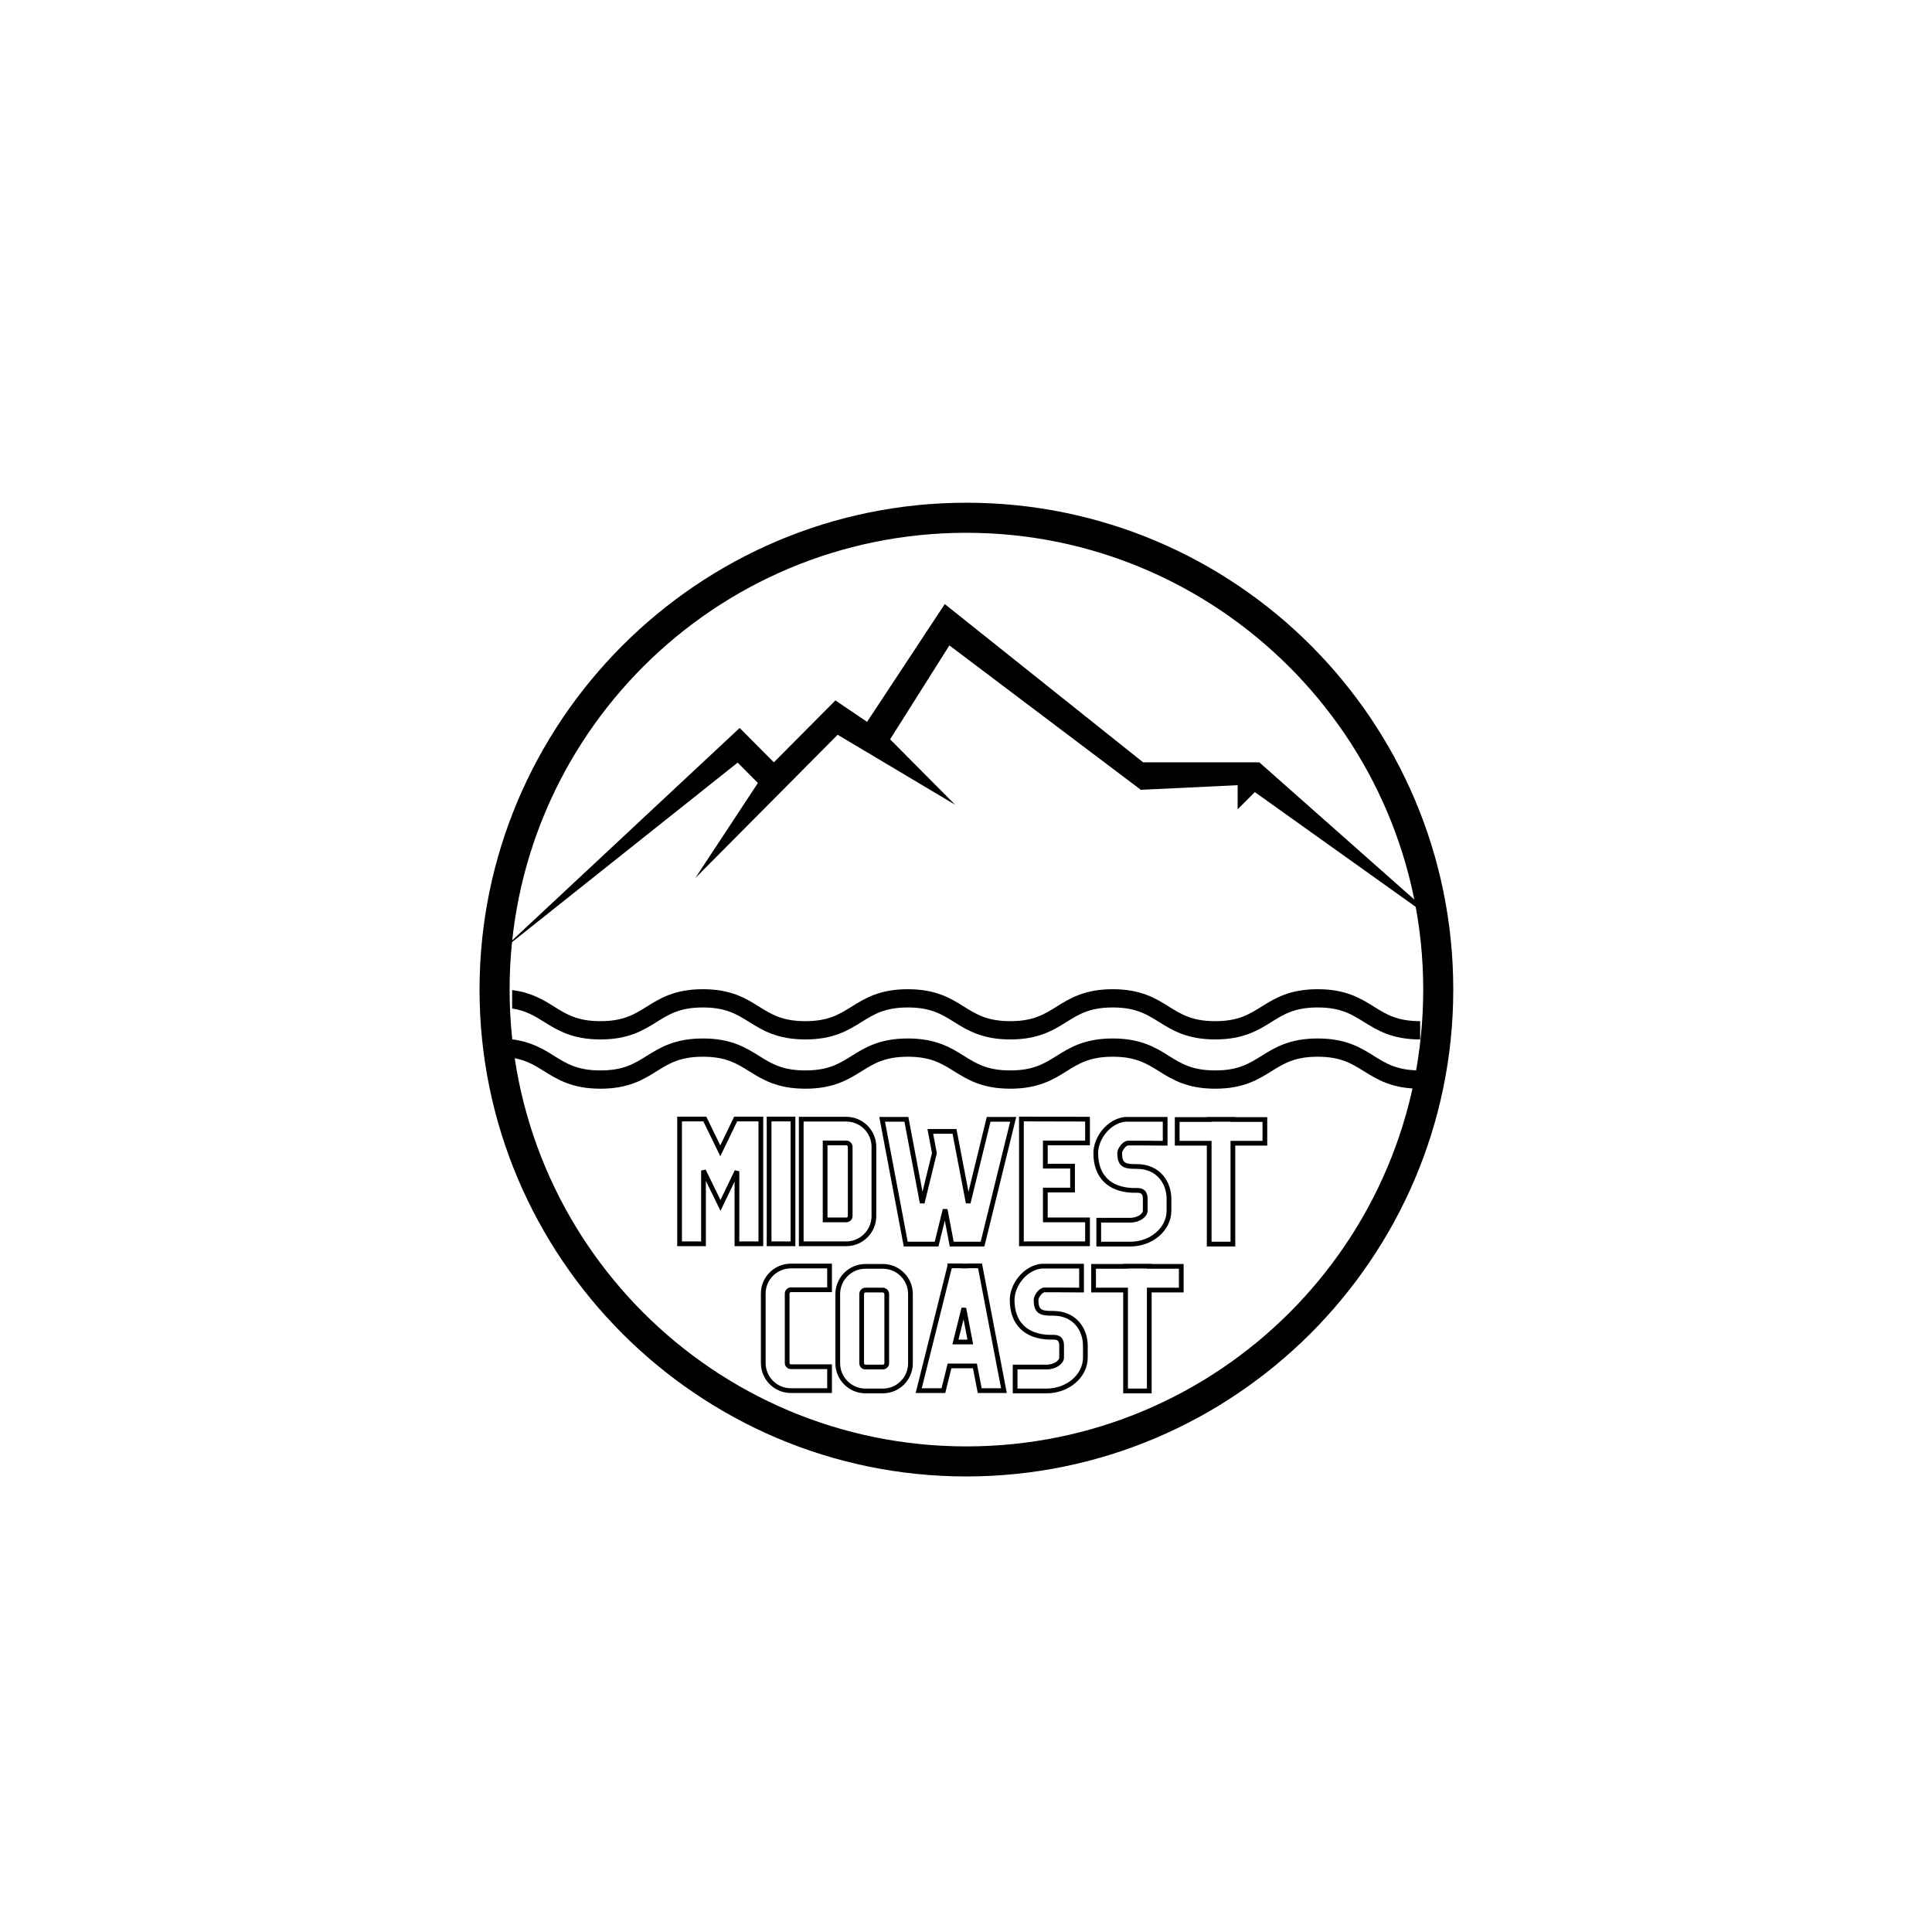
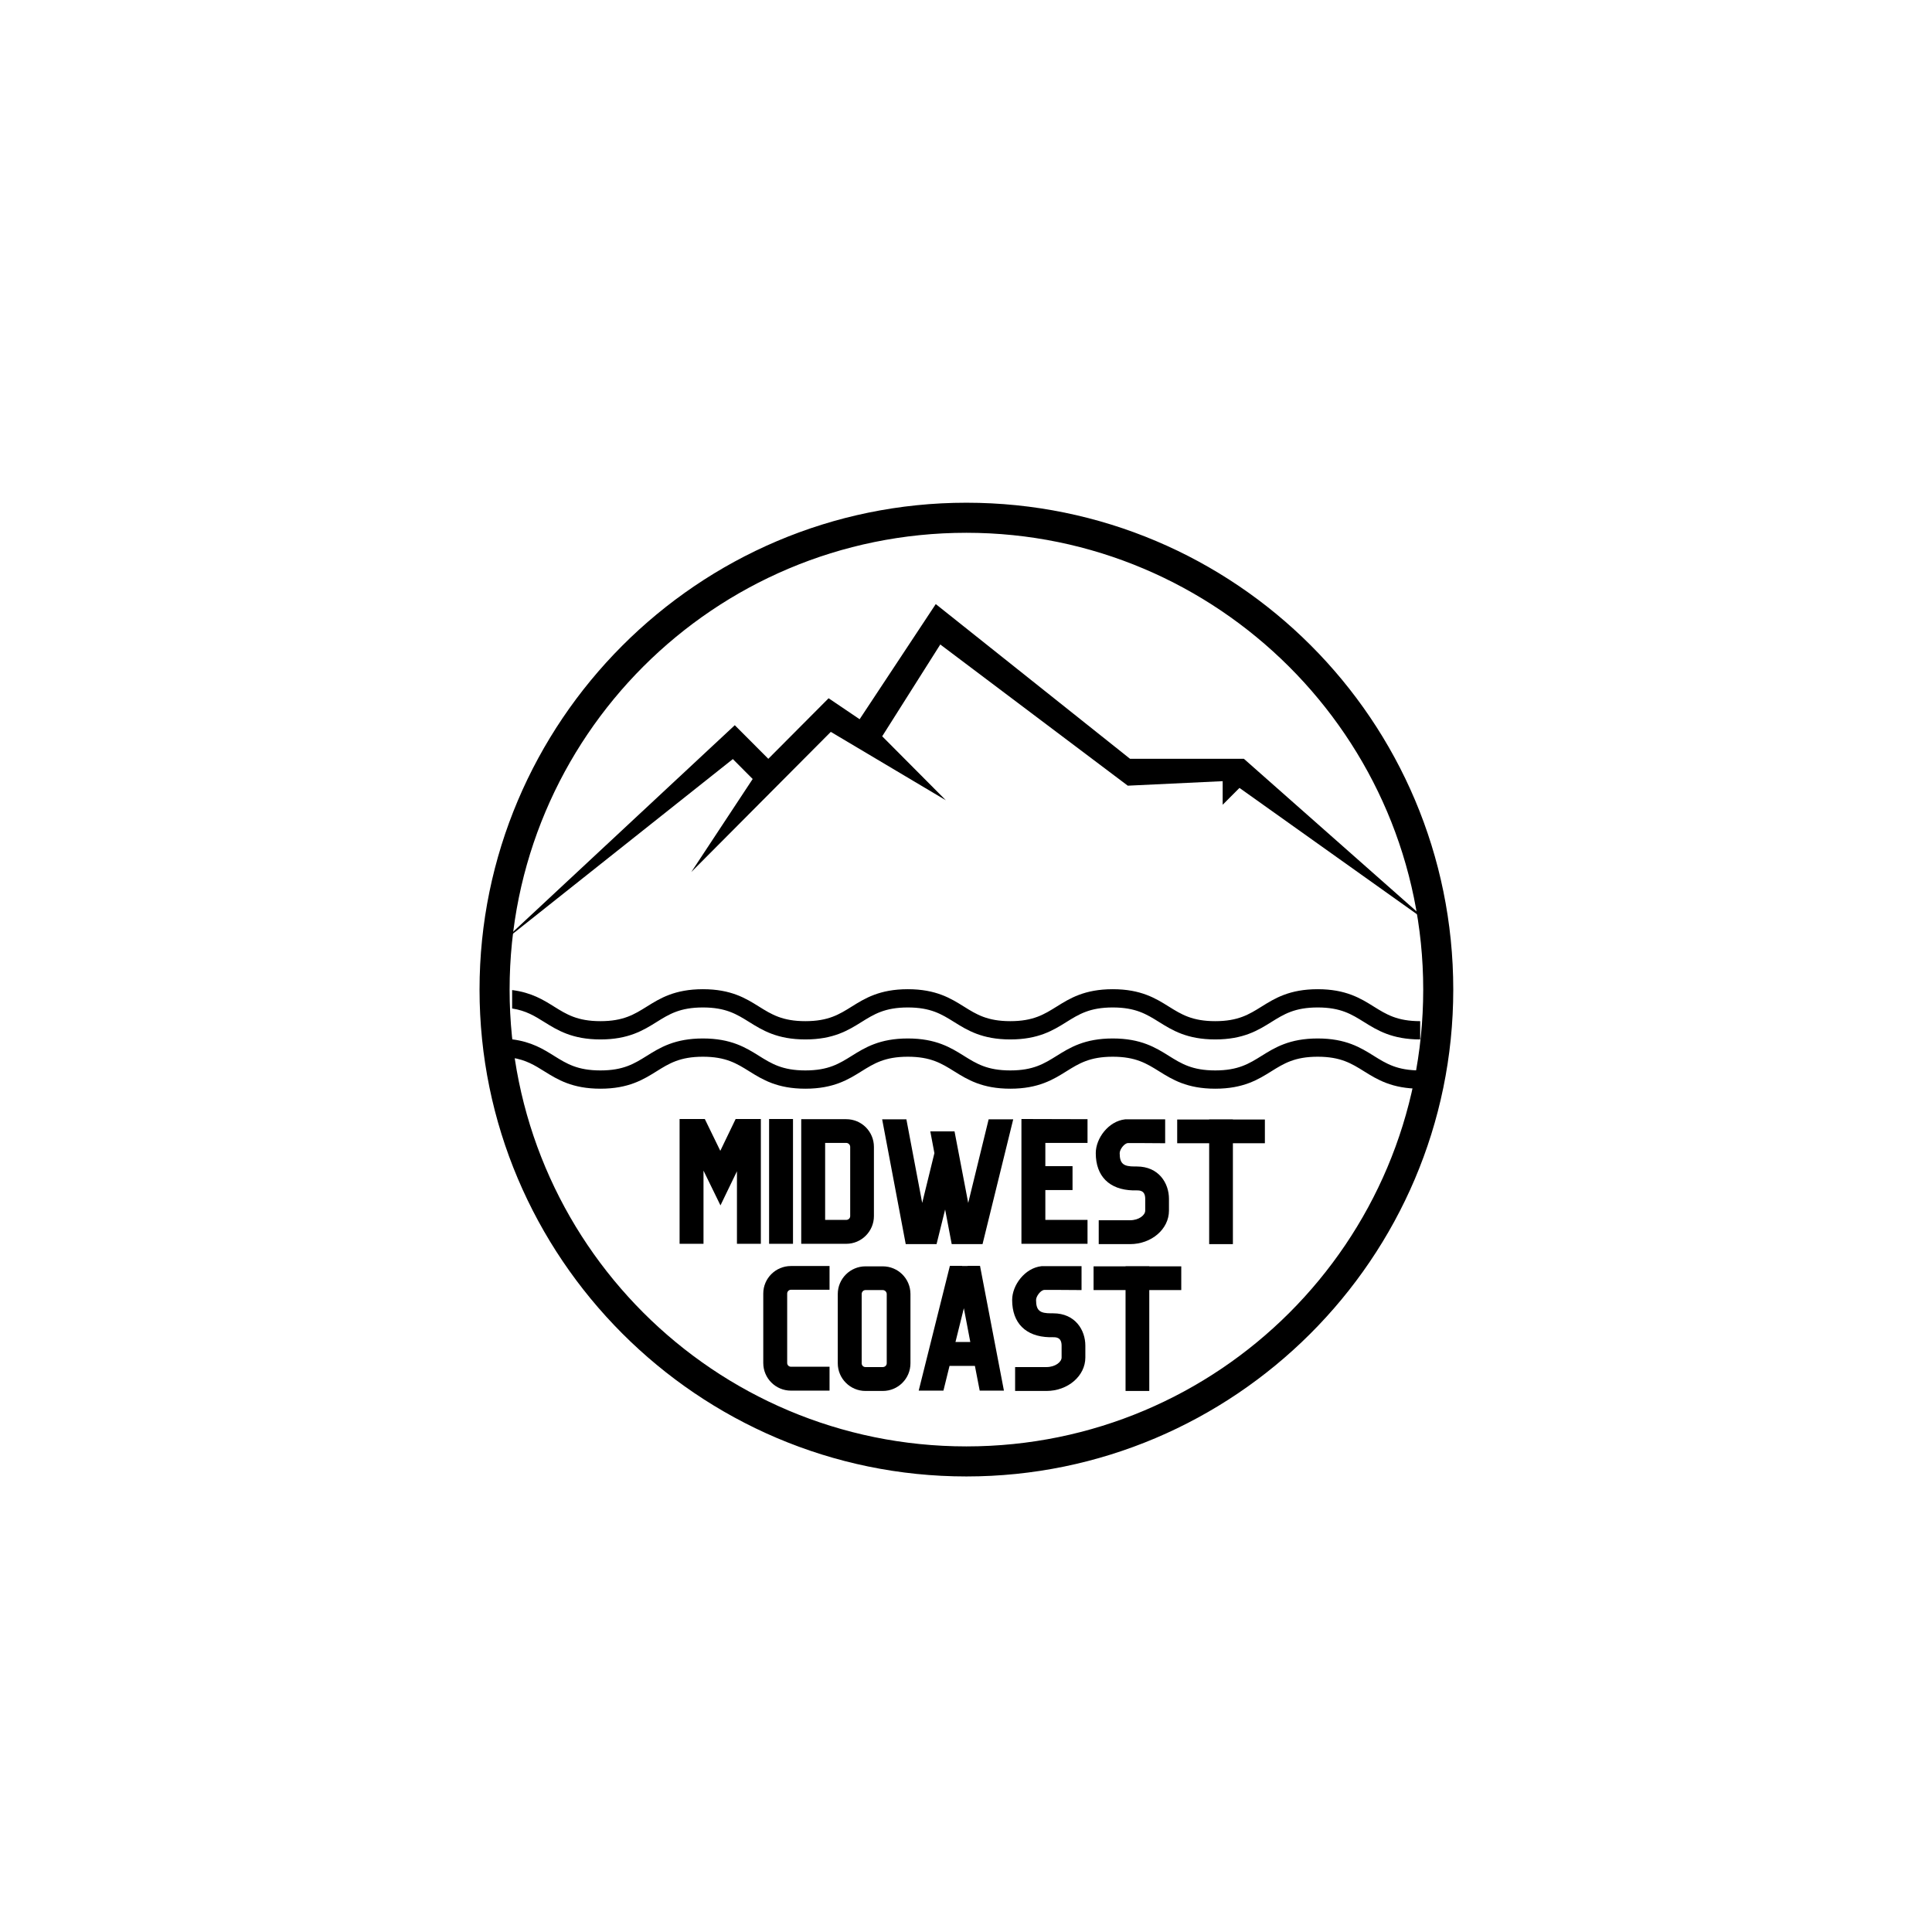
<svg xmlns="http://www.w3.org/2000/svg" width="500" zoomAndPan="magnify" viewBox="0 0 375 375" height="500" preserveAspectRatio="xMidYMid meet" version="1.0">
  <defs>
-     <clipPath id="8ab18bbe32">
+     <g />
+     <clipPath id="cca30b0053">
      <path d="M 93.078 97.578 L 282.078 97.578 L 282.078 286.578 L 93.078 286.578 Z M 93.078 97.578 " clip-rule="nonzero" />
    </clipPath>
-     <clipPath id="0740ac82a8">
-       <path d="M 97.109 117.227 L 281.609 117.227 L 281.609 184.727 L 97.109 184.727 Z M 97.109 117.227 " clip-rule="nonzero" />
-     </clipPath>
-     <clipPath id="1ab14a63ba">
+     <clipPath id="f531c4ea8d">
      <path d="M 99 201.562 L 276 201.562 L 276 211.312 L 99 211.312 Z M 99 201.562 " clip-rule="nonzero" />
    </clipPath>
-     <clipPath id="1b542413f5">
+     <clipPath id="7d36fa07e1">
      <path d="M 99 192 L 276 192 L 276 201.75 L 99 201.75 Z M 99 192 " clip-rule="nonzero" />
+     </clipPath>
+     <clipPath id="af6b5e6189">
+       <path d="M 97.109 117.227 L 277.859 117.227 L 277.859 183.227 L 97.109 183.227 Z M 97.109 117.227 " clip-rule="nonzero" />
    </clipPath>
  </defs>
  <rect x="-37.5" width="450" fill="#ffffff" y="-37.5" height="450" fill-opacity="1" />
  <rect x="-37.5" width="450" fill="#ffffff" y="-37.5" height="450" fill-opacity="1" />
-   <g clip-path="url(#8ab18bbe32)">
+   <rect x="-37.5" width="450" fill="#ffffff" y="-37.5" height="450" fill-opacity="1" />
+   <g clip-path="url(#cca30b0053)">
    <path fill="#000000" d="M 187.578 286.578 C 135.371 286.578 93.078 243.996 93.078 192.078 C 93.078 140.164 135.371 97.578 187.578 97.578 C 239.789 97.578 282.078 139.871 282.078 192.078 C 282.078 244.289 239.496 286.578 187.578 286.578 Z M 187.578 103.414 C 138.578 103.414 98.914 143.078 98.914 192.078 C 98.914 241.078 138.578 280.746 187.578 280.746 C 236.578 280.746 276.246 241.078 276.246 192.078 C 276.246 143.078 236.289 103.414 187.578 103.414 Z M 187.578 103.414 " fill-opacity="1" fill-rule="nonzero" />
  </g>
-   <g clip-path="url(#0740ac82a8)">
-     <path fill="#000000" d="M 97.109 184.676 L 143.566 141.297 L 150.207 147.969 L 162.152 135.949 L 168.297 140.113 L 183.379 117.254 L 221.879 147.969 L 244.434 147.969 L 281.609 180.883 L 243.559 153.746 L 240.227 157.09 L 240.227 152.406 L 221.43 153.301 L 184.277 125.273 L 172.77 143.5 L 185.383 156.195 L 162.59 142.617 L 134.949 170.441 L 147.109 151.977 L 143.184 148.02 Z M 97.109 184.676 " fill-opacity="1" fill-rule="nonzero" />
-   </g>
-   <g clip-path="url(#1ab14a63ba)">
+   <g clip-path="url(#f531c4ea8d)">
    <path fill="#000000" d="M 266.648 204.938 C 264.113 203.355 261.246 201.566 255.766 201.566 C 250.281 201.566 247.414 203.355 244.879 204.938 C 242.441 206.457 240.336 207.77 235.875 207.77 C 231.41 207.77 229.305 206.457 226.867 204.938 C 224.336 203.355 221.465 201.566 215.984 201.566 C 210.504 201.566 207.637 203.355 205.102 204.938 C 202.664 206.457 200.562 207.77 196.098 207.77 C 191.633 207.77 189.527 206.457 187.094 204.938 C 184.559 203.355 181.688 201.566 176.207 201.566 C 170.73 201.566 167.859 203.355 165.324 204.938 C 162.891 206.457 160.785 207.77 156.32 207.77 C 151.859 207.77 149.754 206.457 147.316 204.938 C 144.785 203.355 141.914 201.566 136.434 201.566 C 130.953 201.566 128.082 203.355 125.551 204.938 C 123.113 206.457 121.008 207.77 116.547 207.77 C 112.082 207.77 109.977 206.457 107.539 204.938 C 105.469 203.645 103.172 202.211 99.406 201.734 L 99.406 205.309 C 102.109 205.73 103.789 206.777 105.66 207.945 C 108.195 209.523 111.066 211.316 116.547 211.316 C 122.027 211.316 124.895 209.523 127.43 207.945 C 129.863 206.426 131.969 205.109 136.434 205.109 C 140.898 205.109 143 206.426 145.438 207.945 C 147.973 209.523 150.84 211.316 156.32 211.316 C 161.801 211.316 164.672 209.523 167.203 207.945 C 169.641 206.426 171.746 205.109 176.207 205.109 C 180.672 205.109 182.777 206.426 185.215 207.945 C 187.746 209.523 190.617 211.316 196.098 211.316 C 201.578 211.316 204.449 209.523 206.98 207.945 C 209.418 206.426 211.52 205.109 215.984 205.109 C 220.449 205.109 222.555 206.426 224.992 207.945 C 227.523 209.523 230.395 211.316 235.875 211.316 C 241.355 211.316 244.227 209.523 246.758 207.945 C 249.195 206.426 251.301 205.109 255.766 205.109 C 260.227 205.109 262.332 206.426 264.77 207.945 C 267.305 209.523 270.176 211.316 275.656 211.316 L 275.656 207.77 C 271.191 207.77 269.086 206.457 266.648 204.938 " fill-opacity="1" fill-rule="nonzero" />
  </g>
-   <g clip-path="url(#1b542413f5)">
+   <g clip-path="url(#7d36fa07e1)">
    <path fill="#000000" d="M 266.648 195.375 C 264.113 193.793 261.246 192.004 255.766 192.004 C 250.281 192.004 247.414 193.793 244.879 195.375 C 242.441 196.895 240.336 198.207 235.875 198.207 C 231.41 198.207 229.305 196.895 226.867 195.375 C 224.336 193.793 221.465 192.004 215.984 192.004 C 210.504 192.004 207.637 193.793 205.102 195.375 C 202.664 196.895 200.562 198.207 196.098 198.207 C 191.633 198.207 189.527 196.895 187.094 195.375 C 184.559 193.793 181.688 192.004 176.207 192.004 C 170.73 192.004 167.859 193.793 165.324 195.375 C 162.891 196.895 160.785 198.207 156.32 198.207 C 151.859 198.207 149.754 196.895 147.316 195.375 C 144.785 193.793 141.914 192.004 136.434 192.004 C 130.953 192.004 128.082 193.793 125.551 195.375 C 123.113 196.895 121.008 198.207 116.547 198.207 C 112.082 198.207 109.977 196.895 107.539 195.375 C 105.469 194.082 103.172 192.648 99.406 192.172 L 99.406 195.746 C 102.109 196.168 103.789 197.215 105.66 198.383 C 108.195 199.961 111.066 201.754 116.547 201.754 C 122.027 201.754 124.895 199.961 127.43 198.383 C 129.863 196.863 131.969 195.547 136.434 195.547 C 140.898 195.547 143 196.863 145.438 198.383 C 147.973 199.961 150.84 201.754 156.32 201.754 C 161.801 201.754 164.672 199.961 167.203 198.383 C 169.641 196.863 171.746 195.547 176.207 195.547 C 180.672 195.547 182.777 196.863 185.215 198.383 C 187.746 199.961 190.617 201.754 196.098 201.754 C 201.578 201.754 204.449 199.961 206.98 198.383 C 209.418 196.863 211.52 195.547 215.984 195.547 C 220.449 195.547 222.555 196.863 224.992 198.383 C 227.523 199.961 230.395 201.754 235.875 201.754 C 241.355 201.754 244.227 199.961 246.758 198.383 C 249.195 196.863 251.301 195.547 255.766 195.547 C 260.227 195.547 262.332 196.863 264.77 198.383 C 267.305 199.961 270.176 201.754 275.656 201.754 L 275.656 198.207 C 271.191 198.207 269.086 196.895 266.648 195.375 " fill-opacity="1" fill-rule="nonzero" />
  </g>
-   <path stroke-linecap="butt" transform="matrix(0.75, 0, 0, 0.75, 97.40798, 219.7025)" fill="none" stroke-linejoin="miter" d="M 60.508 -3.338 L 56.539 4.902 L 52.529 -3.338 L 45.998 -3.338 L 45.998 28.959 L 52.185 28.959 L 52.185 10.011 L 56.581 19.022 L 60.841 10.188 L 60.841 28.959 L 67.029 28.959 L 67.029 -3.338 Z M 75.347 -3.338 L 69.164 -3.338 L 69.164 28.959 L 75.347 28.959 Z M 89.123 -3.296 L 77.482 -3.296 L 77.482 28.959 L 89.123 28.959 C 93.091 28.959 96.289 25.72 96.289 21.792 L 96.289 3.871 C 96.289 -0.088 93.091 -3.296 89.123 -3.296 Z M 90.154 21.792 C 90.154 22.345 89.675 22.772 89.123 22.772 L 83.664 22.772 L 83.664 2.85 L 89.123 2.85 C 89.675 2.85 90.154 3.319 90.154 3.871 Z M 125.982 -3.254 L 120.69 18.376 L 117.149 -0.14 L 110.883 -0.14 L 111.946 5.496 L 108.789 18.376 L 104.696 -3.254 L 98.425 -3.254 L 104.529 29.042 L 112.508 29.042 L 114.722 20.084 L 116.43 29.042 L 124.399 29.042 L 132.336 -3.254 Z M 151.571 -3.296 L 134.466 -3.338 L 134.466 28.959 L 151.571 28.959 L 151.571 22.772 L 140.654 22.772 L 140.654 15.053 L 147.696 15.053 L 147.696 8.865 L 140.654 8.865 L 140.654 2.85 L 151.571 2.85 Z M 153.706 5.496 C 153.706 11.47 157.206 14.959 163.352 15.136 L 164.331 15.136 C 165.06 15.136 166.508 15.136 166.508 17.313 L 166.508 20.386 C 166.508 21.532 164.883 22.855 162.581 22.855 L 154.477 22.855 L 154.477 29.042 L 162.581 29.042 C 168.123 29.042 172.654 25.157 172.654 20.386 L 172.654 17.313 C 172.654 13.303 170.05 8.949 164.331 8.949 L 163.779 8.949 C 160.956 8.949 159.894 8.303 159.894 5.496 C 159.894 4.516 161.133 2.891 162.071 2.891 L 165.477 2.891 L 171.664 2.933 L 171.664 -3.254 L 161.3 -3.254 C 156.987 -2.786 153.706 1.652 153.706 5.496 Z M 174.779 -3.202 L 174.779 2.933 L 183.06 2.933 L 183.06 29.042 L 189.196 29.042 L 189.196 2.933 L 197.472 2.933 L 197.472 -3.202 L 189.196 -3.202 L 189.196 -3.254 L 183.06 -3.254 L 183.06 -3.202 Z M 174.779 -3.202 " stroke="#000000" stroke-width="1.227" stroke-opacity="1" stroke-miterlimit="4" />
-   <path stroke-linecap="butt" transform="matrix(0.75, 0, 0, 0.75, 97.40798, 219.7025)" fill="none" stroke-linejoin="miter" d="M 84.81 34.704 L 74.821 34.704 C 70.852 34.704 67.654 37.912 67.654 41.829 L 67.654 59.792 C 67.654 63.761 70.852 66.959 74.821 66.959 L 84.81 66.959 L 84.81 60.772 L 74.821 60.772 C 74.269 60.772 73.841 60.345 73.841 59.792 L 73.841 41.829 C 73.841 41.319 74.269 40.85 74.821 40.85 L 84.81 40.85 Z M 98.581 34.798 L 94.102 34.798 C 90.175 34.798 86.935 37.996 86.935 41.964 L 86.935 59.876 C 86.935 63.845 90.175 67.042 94.102 67.042 L 98.581 67.042 C 102.55 67.042 105.748 63.845 105.748 59.876 L 105.748 41.964 C 105.748 37.996 102.55 34.798 98.581 34.798 Z M 99.612 59.876 C 99.612 60.428 99.133 60.855 98.581 60.855 L 94.102 60.855 C 93.55 60.855 93.123 60.428 93.123 59.876 L 93.123 41.964 C 93.123 41.402 93.55 40.933 94.102 40.933 L 98.581 40.933 C 99.133 40.933 99.612 41.402 99.612 41.964 Z M 115.857 60.563 L 122.43 60.563 L 123.67 66.959 L 129.94 66.959 L 123.753 34.662 L 120.597 34.662 L 120.503 34.704 L 119.138 34.704 L 119.097 34.662 L 115.94 34.662 L 115.94 34.704 L 107.883 66.959 L 114.274 66.959 Z M 119.565 45.626 L 121.232 54.376 L 117.388 54.376 Z M 132.065 43.496 C 132.065 49.47 135.565 52.959 141.711 53.136 L 142.69 53.136 C 143.42 53.136 144.867 53.136 144.867 55.313 L 144.867 58.386 C 144.867 59.532 143.242 60.855 140.94 60.855 L 132.836 60.855 L 132.836 67.042 L 140.94 67.042 C 146.482 67.042 151.013 63.157 151.013 58.386 L 151.013 55.313 C 151.013 51.303 148.409 46.949 142.69 46.949 L 142.138 46.949 C 139.315 46.949 138.253 46.303 138.253 43.496 C 138.253 42.516 139.492 40.891 140.43 40.891 L 143.836 40.891 L 150.024 40.933 L 150.024 34.746 L 139.659 34.746 C 135.347 35.214 132.065 39.652 132.065 43.496 Z M 153.138 34.798 L 153.138 40.933 L 161.42 40.933 L 161.42 67.042 L 167.555 67.042 L 167.555 40.933 L 175.831 40.933 L 175.831 34.798 L 167.555 34.798 L 167.555 34.746 L 161.42 34.746 L 161.42 34.798 Z M 153.138 34.798 " stroke="#000000" stroke-width="1.227" stroke-opacity="1" stroke-miterlimit="4" />
+   <g fill="#000000" fill-opacity="1">
+     <g transform="translate(131.908, 241.4527)">
+       <g>
+         <path d="M 10.879 -24.254 L 7.902 -18.078 L 4.895 -24.254 L 0 -24.254 L 0 -0.031 L 4.641 -0.031 L 4.641 -14.238 L 7.934 -7.488 L 11.133 -14.109 L 11.133 -0.031 L 15.773 -0.031 L 15.773 -24.254 Z M 10.879 -24.254 " />
+       </g>
+     </g>
+   </g>
+   <g fill="#000000" fill-opacity="1">
+     <g transform="translate(149.2797, 241.4527)">
+       <g>
+         <path d="M 4.641 -24.254 L 0 -24.254 L 0 -0.031 L 4.641 -0.031 Z M 4.641 -24.254 " />
+       </g>
+     </g>
+   </g>
+   <g fill="#000000" fill-opacity="1">
+     <g transform="translate(155.5182, 241.4527)">
+       <g>
+         <path d="M 8.734 -24.219 L 0 -24.219 L 0 -0.031 L 8.734 -0.031 C 11.711 -0.031 14.109 -2.465 14.109 -5.406 L 14.109 -18.844 C 14.109 -21.82 11.711 -24.219 8.734 -24.219 Z M 9.504 -5.406 C 9.504 -4.992 9.152 -4.672 8.734 -4.672 L 4.641 -4.672 L 4.641 -19.613 L 8.734 -19.613 C 9.152 -19.613 9.504 -19.262 9.504 -18.844 Z M 9.504 -5.406 " />
+       </g>
+     </g>
+   </g>
+   <g fill="#000000" fill-opacity="1">
+     <g transform="translate(171.2263, 241.4527)">
+       <g>
+         <path d="M 20.668 -24.188 L 16.703 -7.965 L 14.047 -21.852 L 9.344 -21.852 L 10.141 -17.629 L 7.773 -7.965 L 4.703 -24.188 L 0 -24.188 L 4.574 0.031 L 10.559 0.031 L 12.223 -6.688 L 13.5 0.031 L 19.484 0.031 L 25.438 -24.188 Z M 20.668 -24.188 " />
+       </g>
+     </g>
+   </g>
+   <g fill="#000000" fill-opacity="1">
+     <g transform="translate(198.2597, 241.4527)">
+       <g>
+         <path d="M 12.828 -24.219 L 0 -24.254 L 0 -0.031 L 12.828 -0.031 L 12.828 -4.672 L 4.641 -4.672 L 4.641 -10.461 L 9.918 -10.461 L 9.918 -15.102 L 4.641 -15.102 L 4.641 -19.613 L 12.828 -19.613 Z M 12.828 -24.219 " />
+       </g>
+     </g>
+   </g>
+   <g fill="#000000" fill-opacity="1">
+     <g transform="translate(212.6881, 241.4527)">
+       <g>
+         <path d="M 0 -17.629 C 0 -13.148 2.625 -10.527 7.23 -10.398 L 7.965 -10.398 C 8.512 -10.398 9.598 -10.398 9.598 -8.766 L 9.598 -6.465 C 9.598 -5.598 8.383 -4.605 6.656 -4.605 L 0.574 -4.605 L 0.574 0.031 L 6.656 0.031 C 10.812 0.031 14.207 -2.879 14.207 -6.465 L 14.207 -8.766 C 14.207 -11.773 12.254 -15.039 7.965 -15.039 L 7.551 -15.039 C 5.438 -15.039 4.641 -15.516 4.641 -17.629 C 4.641 -18.363 5.566 -19.582 6.27 -19.582 L 8.832 -19.582 L 13.469 -19.551 L 13.469 -24.188 L 5.695 -24.188 C 2.465 -23.836 0 -20.508 0 -17.629 Z M 0 -17.629 " />
+       </g>
+     </g>
+   </g>
+   <g fill="#000000" fill-opacity="1">
+     <g transform="translate(228.4922, 241.4527)">
+       <g>
+         <path d="M 0 -24.156 L 0 -19.551 L 6.207 -19.551 L 6.207 0.031 L 10.812 0.031 L 10.812 -19.551 L 17.02 -19.551 L 17.02 -24.156 L 10.812 -24.156 L 10.812 -24.188 L 6.207 -24.188 L 6.207 -24.156 Z M 0 -24.156 " />
+       </g>
+     </g>
+   </g>
+   <g fill="#000000" fill-opacity="1">
+     <g transform="translate(148.1502, 269.9527)">
+       <g>
+         <path d="M 12.863 -24.219 L 5.375 -24.219 C 2.398 -24.219 0 -21.82 0 -18.879 L 0 -5.406 C 0 -2.43 2.398 -0.031 5.375 -0.031 L 12.863 -0.031 L 12.863 -4.672 L 5.375 -4.672 C 4.961 -4.672 4.641 -4.992 4.641 -5.406 L 4.641 -18.879 C 4.641 -19.262 4.961 -19.613 5.375 -19.613 L 12.863 -19.613 Z M 12.863 -24.219 " />
+       </g>
+     </g>
+   </g>
+   <g fill="#000000" fill-opacity="1">
+     <g transform="translate(162.6106, 269.9527)">
+       <g>
+         <path d="M 8.734 -24.156 L 5.375 -24.156 C 2.43 -24.156 0 -21.758 0 -18.781 L 0 -5.344 C 0 -2.367 2.43 0.031 5.375 0.031 L 8.734 0.031 C 11.711 0.031 14.109 -2.367 14.109 -5.344 L 14.109 -18.781 C 14.109 -21.758 11.711 -24.156 8.734 -24.156 Z M 9.504 -5.344 C 9.504 -4.926 9.152 -4.605 8.734 -4.605 L 5.375 -4.605 C 4.961 -4.605 4.641 -4.926 4.641 -5.344 L 4.641 -18.781 C 4.641 -19.195 4.961 -19.551 5.375 -19.551 L 8.734 -19.551 C 9.152 -19.551 9.504 -19.195 9.504 -18.781 Z M 9.504 -5.344 " />
+       </g>
+     </g>
+   </g>
+   <g fill="#000000" fill-opacity="1">
+     <g transform="translate(178.3187, 269.9527)">
+       <g>
+         <path d="M 5.984 -4.832 L 10.91 -4.832 L 11.84 -0.031 L 16.543 -0.031 L 11.902 -24.254 L 9.535 -24.254 L 9.469 -24.219 L 8.445 -24.219 L 8.414 -24.254 L 6.047 -24.254 L 6.047 -24.219 L 0 -0.031 L 4.801 -0.031 Z M 8.766 -16.031 L 10.016 -9.469 L 7.137 -9.469 Z M 8.766 -16.031 " />
+       </g>
+     </g>
+   </g>
+   <g fill="#000000" fill-opacity="1">
+     <g transform="translate(196.4583, 269.9527)">
+       <g>
+         <path d="M 0 -17.629 C 0 -13.148 2.625 -10.527 7.23 -10.398 L 7.965 -10.398 C 8.512 -10.398 9.598 -10.398 9.598 -8.766 L 9.598 -6.465 C 9.598 -5.598 8.383 -4.605 6.656 -4.605 L 0.574 -4.605 L 0.574 0.031 L 6.656 0.031 C 10.812 0.031 14.207 -2.879 14.207 -6.465 L 14.207 -8.766 C 14.207 -11.773 12.254 -15.039 7.965 -15.039 L 7.551 -15.039 C 5.438 -15.039 4.641 -15.516 4.641 -17.629 C 4.641 -18.363 5.566 -19.582 6.27 -19.582 L 8.832 -19.582 L 13.469 -19.551 L 13.469 -24.188 L 5.695 -24.188 C 2.465 -23.836 0 -20.508 0 -17.629 Z M 0 -17.629 " />
+       </g>
+     </g>
+   </g>
+   <g fill="#000000" fill-opacity="1">
+     <g transform="translate(212.2624, 269.9527)">
+       <g>
+         <path d="M 0 -24.156 L 0 -19.551 L 6.207 -19.551 L 6.207 0.031 L 10.812 0.031 L 10.812 -19.551 L 17.02 -19.551 L 17.02 -24.156 L 10.812 -24.156 L 10.812 -24.188 L 6.207 -24.188 L 6.207 -24.156 Z M 0 -24.156 " />
+       </g>
+     </g>
+   </g>
+   <g clip-path="url(#af6b5e6189)">
+     <path fill="#000000" d="M 97.109 183.176 L 142.621 140.762 L 149.129 147.285 L 160.832 135.531 L 166.852 139.602 L 181.629 117.254 L 219.344 147.285 L 241.441 147.285 L 277.859 179.469 L 240.582 152.934 L 237.32 156.203 L 237.32 151.625 L 218.902 152.5 L 182.508 125.094 L 171.234 142.914 L 183.59 155.332 L 161.258 142.055 L 134.18 169.262 L 146.094 151.203 L 142.246 147.336 Z M 97.109 183.176 " fill-opacity="1" fill-rule="nonzero" />
+   </g>
</svg>
